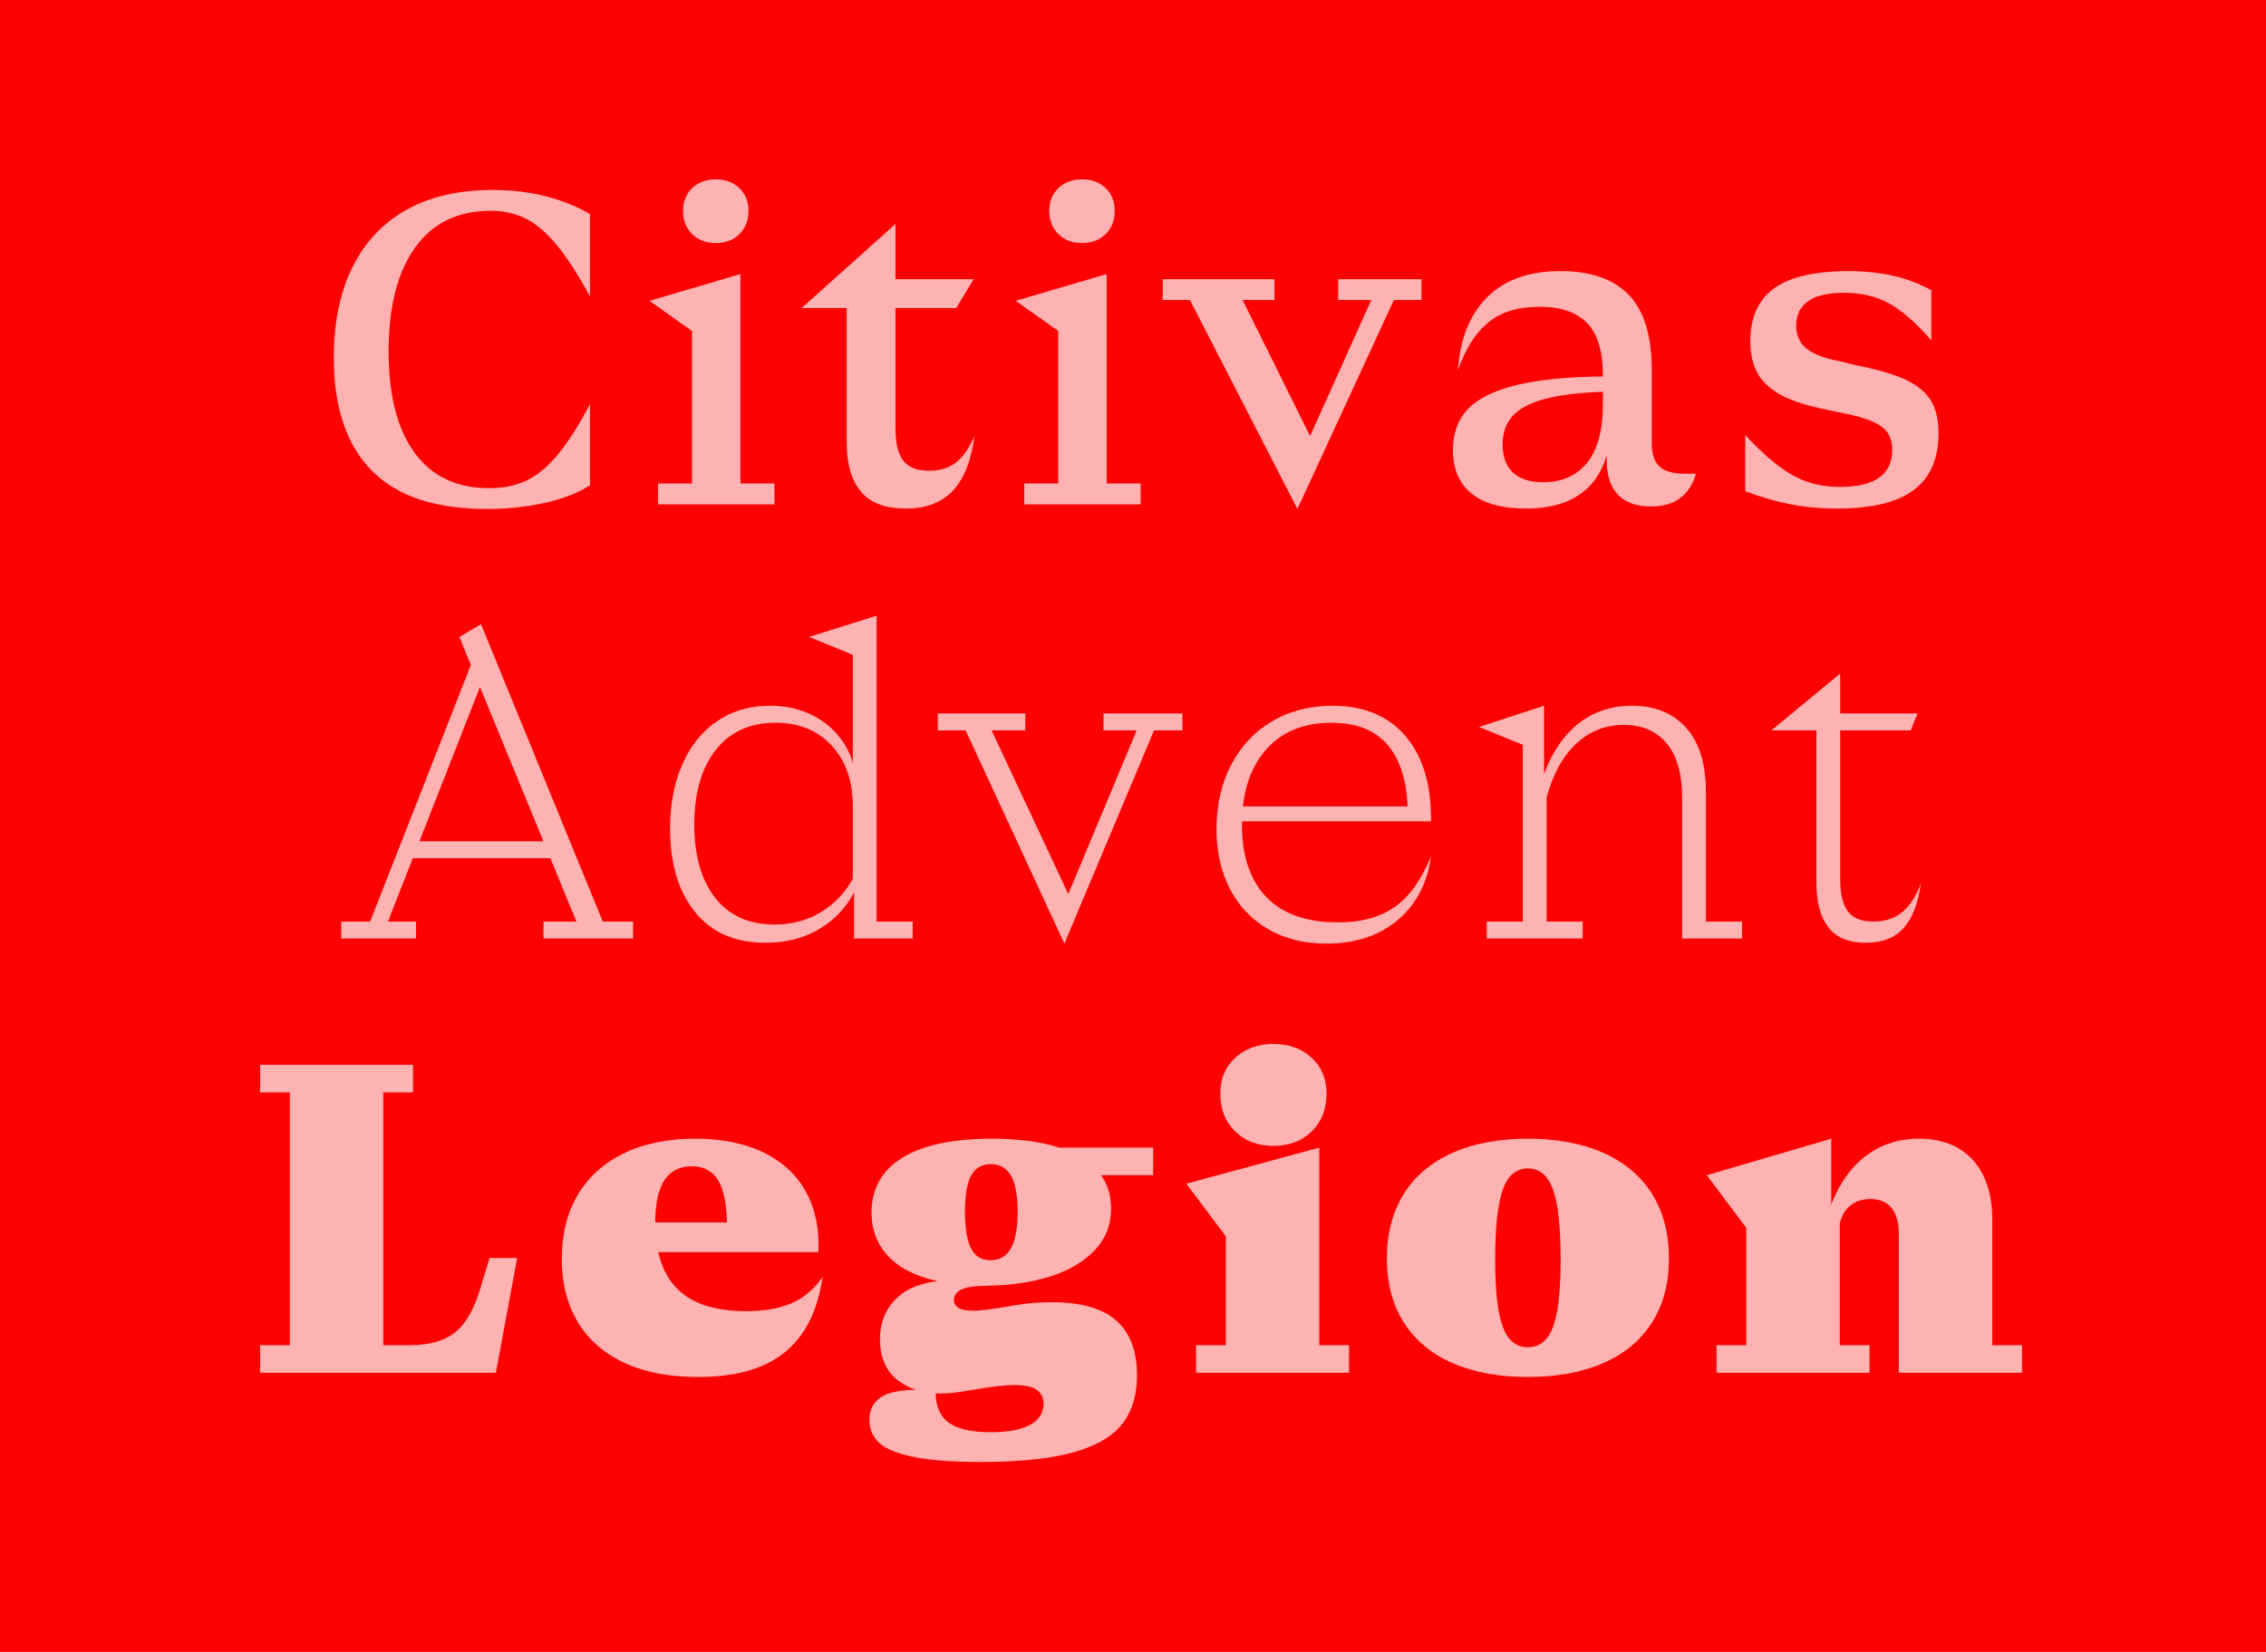
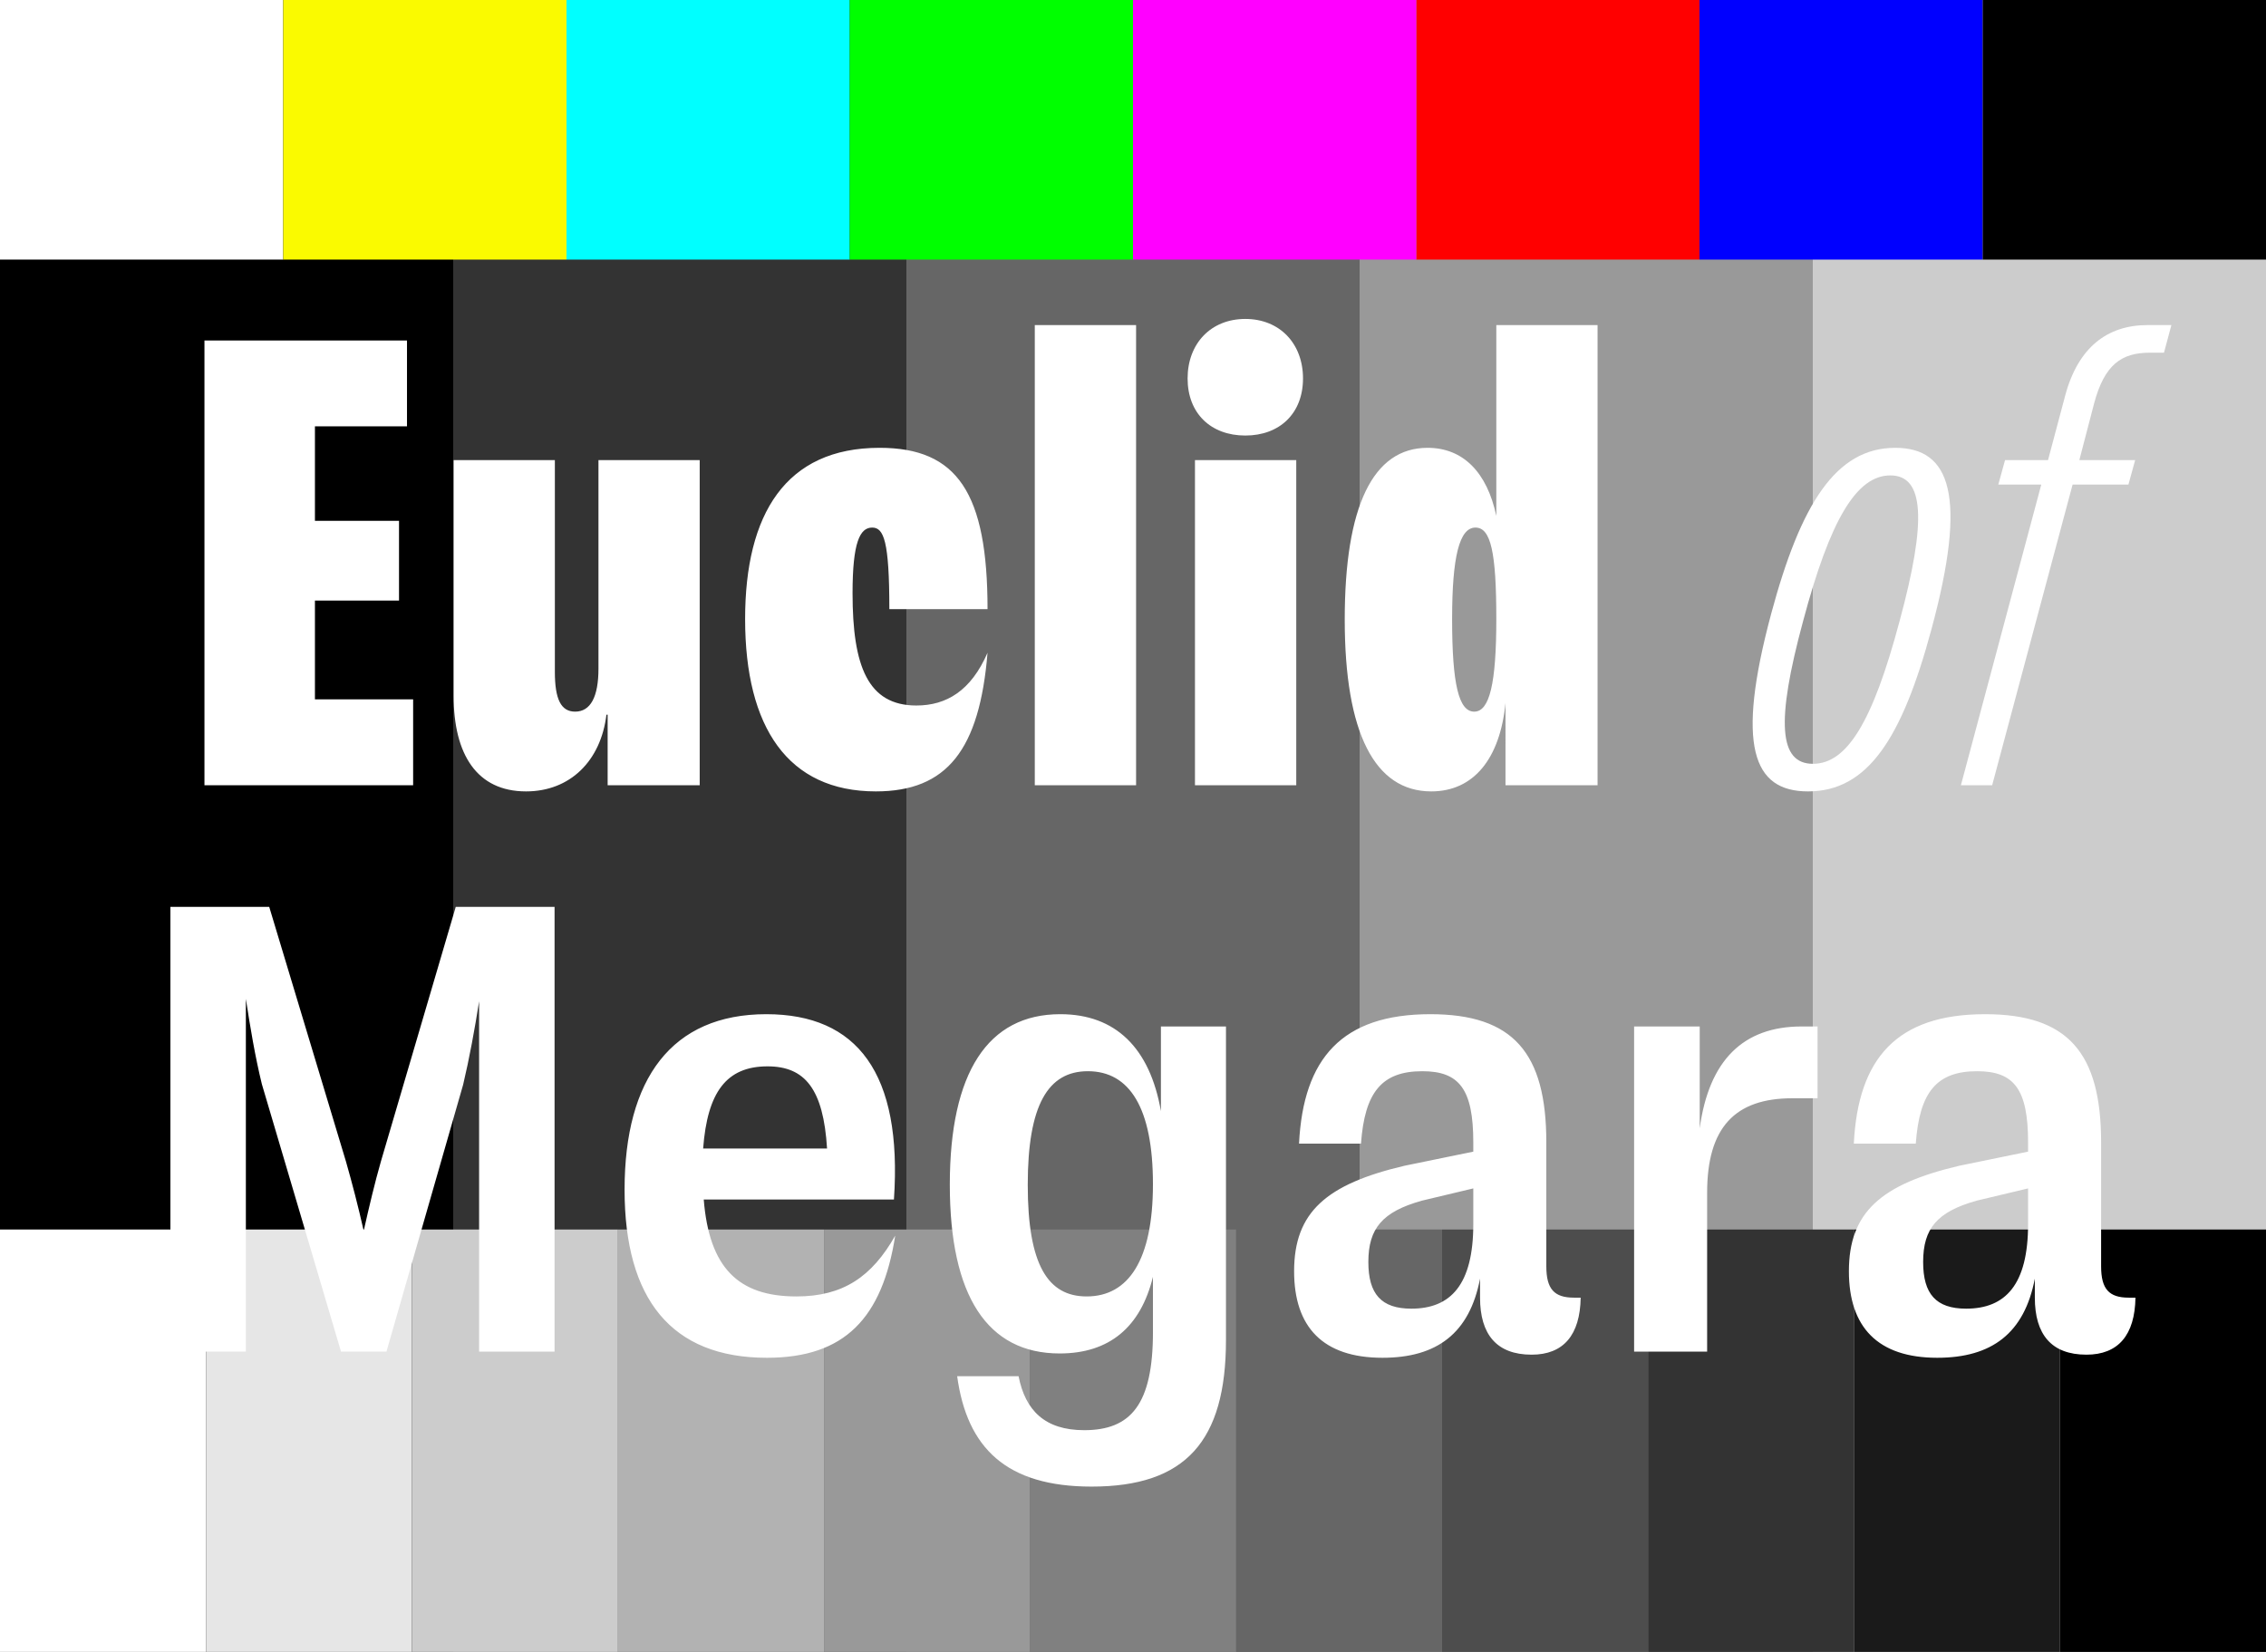
<svg xmlns="http://www.w3.org/2000/svg" version="1.1" id="svg1" width="640" height="466.667" viewBox="0 0 640 466.667">
  <defs id="defs1" />
  <g id="g1">
-     <path id="path1" d="M 0,3500 V 0 H 4800 V 3500 H 0" style="fill:#ff0000;fill-opacity:1;fill-rule:nonzero;stroke:none" transform="matrix(0.1333333,0,0,-0.1333333,0,466.6667)" />
-     <path id="path2" d="m 811.969,591.5 v 594 h 63 v 58.5 h -180 36 -180 v -58.5 h 63 V 1010.9 824.602 650 h -63 v -58.5 h 180 z m 283.501,243 h -58.5 l -20.7,-68.398 c -13.2,-42.61 -31.051,-72.606 -53.551,-90 C 940.219,658.691 908.859,650 868.672,650 h -97.203 v -58.5 h 279.001 z m 647.1,-39.602 c -17.41,-25.804 -39.15,-44.406 -65.25,-55.796 -26.1,-11.407 -58.05,-17.102 -95.85,-17.102 -66.6,0 -115.51,15.75 -146.7,47.25 -31.2,31.5 -46.8,78.145 -46.8,139.949 0,40.192 6.44,70.199 19.35,90 12.89,19.801 32.25,29.701 58.05,29.701 25.79,0 44.69,-10.35 56.7,-31.048 12,-20.704 18,-54.454 18,-101.25 l 81,13.5 h -306.9 v -63 h 419.4 c 2.39,47.992 -6.16,90.14 -25.65,126.449 -19.5,36.289 -49.36,64.349 -89.55,84.149 -40.2,19.8 -88.8,29.7 -145.8,29.7 -58.2,0 -108.61,-10.35 -151.2,-31.05 -42.61,-20.7 -75.15,-50.1 -97.65,-88.202 -22.5,-38.109 -33.75,-83.25 -33.75,-135.449 0,-51.004 11.1,-95.258 33.3,-132.75 22.19,-37.504 54.9,-66.457 98.1,-86.847 43.2,-20.407 95.7,-30.602 157.5,-30.602 79.79,0 141.15,17.551 184.05,52.648 42.89,35.102 69.44,88.344 79.65,159.75 z m 103.49,136.801 c 0,-33.004 9.29,-61.199 27.9,-84.597 18.59,-23.403 45.74,-41.106 81.45,-53.102 35.69,-12.008 78.75,-18 129.15,-18 51.59,0 97.65,6.301 138.15,18.898 40.5,12.602 72.45,31.192 95.85,55.801 23.4,24.598 35.1,54.297 35.1,89.102 0,31.191 -9.61,57.738 -28.8,79.649 -19.21,21.89 -47.7,38.7 -85.5,50.4 -37.8,11.7 -84.01,17.55 -138.6,17.55 -55.21,0 -101.7,-6.01 -139.5,-18 -37.8,-12.01 -66.46,-29.7 -85.95,-53.1 -19.51,-23.402 -29.25,-51.609 -29.25,-84.601 z m 309.6,0.903 c 0,-34.204 -4.66,-59.852 -13.95,-76.954 C 2132.4,838.551 2117.86,830 2098.06,830 c -12.6,0 -22.81,3.602 -30.6,10.801 -7.81,7.199 -13.66,18.449 -17.55,33.75 -3.91,15.301 -5.85,34.648 -5.85,58.051 0,34.789 4.34,60.296 13.05,76.498 8.69,16.2 22.64,24.3 41.85,24.3 19.19,0 33.44,-8.26 42.75,-24.75 9.29,-16.509 13.95,-41.849 13.95,-76.048 z M 2097.16,776 l -72.9,11.699 c -54.61,0 -94.95,-11.558 -121.05,-34.648 -26.1,-23.106 -39.15,-53.254 -39.15,-90.449 0,-37.801 12.15,-66.461 36.45,-85.954 24.3,-19.488 55.04,-29.25 92.25,-29.25 16.2,0 41.09,3.012 74.7,9 34.79,6.008 61.2,9 79.2,9 24.59,0 41.4,-3.597 50.4,-10.796 9,-7.204 13.5,-16.793 13.5,-28.801 0,-19.196 -9.45,-34.047 -28.35,-44.551 -18.9,-10.492 -46.66,-15.75 -83.25,-15.75 -40.81,0 -70.51,6.75 -89.1,20.25 -18.61,13.5 -27.9,34.961 -27.9,64.352 0,1.207 0,2.109 0,2.699 0,0.605 0,1.504 0,2.699 h -36 c -37.8,0 -64.66,-5.398 -80.55,-16.199 -15.91,-10.801 -23.85,-26.692 -23.85,-47.699 0,-18.594 6.44,-34.344 19.35,-47.25 12.89,-12.899 36.59,-23.094 71.1,-30.602 34.49,-7.496 83.25,-11.25 146.25,-11.25 82.8,0 148.34,6.906 196.65,20.699 48.29,13.809 82.64,34.059 103.05,60.75 20.39,26.707 30.6,60.75 30.6,102.153 0,50.988 -14.56,89.546 -43.65,115.648 -29.11,26.102 -74.56,39.148 -136.35,39.148 -18,0 -35.26,-0.898 -51.75,-2.699 -16.51,-1.801 -34.06,-4.5 -52.65,-8.097 -30.01,-4.813 -50.4,-7.204 -61.2,-7.204 -15.01,0 -25.81,1.942 -32.4,5.852 -6.61,3.895 -9.9,9.746 -9.9,17.551 0,9.59 5.69,16.945 17.1,22.051 11.39,5.089 31.19,7.648 59.4,7.648 z m 135.9,234 h 209.7 v 58.5 h -209.7 z m 444.59,-418.5 h 180 V 650 h -63 V 824.602 1068.5 l -281.7,-76.5 83.7,-111.602 v -90 34.204 V 650 h -63 v -58.5 h 180 z m 19.8,480.6 c 32.99,0 59.99,10.2 81,30.6 21,20.39 31.5,47.1 31.5,80.1 0,31.19 -10.5,56.54 -31.5,76.05 -21.01,19.49 -48.01,29.25 -81,29.25 -33,0 -60,-9.76 -81,-29.25 -21.01,-19.51 -31.5,-44.86 -31.5,-76.05 0,-33 10.49,-59.71 31.5,-80.1 21,-20.4 48,-30.6 81,-30.6 z m 240.3,-238.498 c 0,-52.204 11.84,-97.204 35.55,-135 23.7,-37.801 58.05,-66.602 103.05,-86.403 45,-19.801 98.4,-29.699 160.2,-29.699 61.79,0 115.2,9.898 160.2,29.699 45,19.801 79.34,48.602 103.05,86.403 23.7,37.796 35.55,82.796 35.55,135 0,52.789 -11.85,98.238 -35.55,136.347 -23.71,38.101 -58.05,67.191 -103.05,87.301 -45,20.09 -98.41,30.15 -160.2,30.15 -61.8,0 -115.2,-10.06 -160.2,-30.15 -45,-20.11 -79.35,-49.2 -103.05,-87.301 -23.71,-38.109 -35.55,-83.558 -35.55,-136.347 z M 3236.55,645.5 c -24.61,0 -42.3,14.246 -53.1,42.75 -10.8,28.492 -16.2,76.051 -16.2,142.648 0,69.598 5.4,119.25 16.2,148.954 10.8,29.698 28.49,44.548 53.1,44.548 24.59,0 42.3,-14.85 53.1,-44.548 10.8,-29.704 16.2,-79.356 16.2,-148.954 0,-66.597 -5.4,-114.156 -16.2,-142.648 -10.8,-28.504 -28.51,-42.75 -53.1,-42.75 z M 3897.14,929 h -18 v 158.4 l -263.7,-77.4 83.7,-111.602 v -90 16.204 V 650 h -63 v -58.5 h 180 -36 180 V 650 h -63 v 174.602 z m -22.5,6.301 v -27 h 22.5 c 4.19,16.789 12,29.543 23.4,38.25 11.39,8.691 25.2,13.051 41.41,13.051 19.79,0 34.78,-6.301 45,-18.903 10.19,-12.597 15.29,-31.203 15.29,-55.801 V 591.5 h 81 180 V 650 h -63 V 824.602 915.5 c 0,54 -13.65,96.14 -40.95,126.45 -27.31,30.29 -65.56,45.45 -114.75,45.45 -44.41,0 -83.11,-13.2 -116.1,-39.6 -33,-26.41 -57.6,-63.902 -73.8,-112.499 v 0" style="fill:#ffb2b2;fill-opacity:1;fill-rule:nonzero;stroke:none" transform="matrix(0.1333333,0,0,-0.1333333,0,466.6667)" />
-     <path id="path3" d="M 722.852,1511.5 H 881.25 v 36 h -88.199 l 18.898,-25.2 225.901,576 -35.1,6.3 -228.602,-582.3 18.903,25.2 h -70.199 z m 138.597,170.1 h 325.801 v 36 H 861.449 Z m 289.801,-170.1 h 189.9 v 36 h -79.2 l 25.2,-25.2 -268.2,655.2 -45.899,-27 258.299,-628.2 8.1,25.2 h -88.2 z m 470.7,-9 c 45.59,0 85.64,11.09 120.15,33.3 34.49,22.19 59.85,53.1 76.05,92.7 l -9.9,12.6 c -17.41,-31.81 -40.5,-56.4 -69.3,-73.8 -28.8,-17.41 -61.51,-26.1 -98.1,-26.1 -54.61,0 -96.61,18.9 -126,56.7 -29.41,37.8 -44.1,89.4 -44.1,154.8 0,67.19 15.14,120 45.45,158.4 30.29,38.39 72.45,57.6 126.45,57.6 49.79,0 89.55,-16.2 119.25,-48.6 29.7,-32.4 44.55,-75.01 44.55,-127.8 l 6.3,54.9 c -1.8,30 -10.8,57 -27,81 -16.2,23.99 -37.66,42.75 -64.35,56.25 -26.71,13.5 -56.86,20.25 -90.45,20.25 -42.61,0 -79.81,-10.8 -111.6,-32.4 -31.81,-21.6 -56.41,-52.06 -73.8,-91.35 -17.41,-39.31 -26.1,-84.75 -26.1,-136.35 0,-74.4 17.55,-133.35 52.65,-176.85 35.1,-43.51 85.05,-65.25 149.85,-65.25 z m 187.2,9 h 124.2 v 36 h -76.5 v 156.6 491.4 l -143.1,-45 92.7,-37.8 v -80.1 -400.5 h 2.7 z m 177.31,477 v -36 h 83.7 l -35.11,22.5 219.61,-474.3 15.3,90 -180,384.3 -6.3,-22.5 h 88.2 v 36 z m 351,0 v -36 h 88.2 l -10.8,17.1 -163.81,-392.4 3.61,-76.5 197.1,468.9 -30.6,-17.1 h 83.7 v 36 z m 693.9,-302.4 c -20.41,-50.4 -46.22,-86.4 -77.4,-108 -31.21,-21.6 -71.1,-32.4 -119.71,-32.4 -66.59,0 -117.15,17.85 -151.64,53.55 -34.51,35.69 -51.75,86.85 -51.75,153.45 0,67.19 16.78,120 50.39,158.4 33.6,38.39 79.8,57.6 138.61,57.6 54.59,0 95.24,-16.65 121.94,-49.95 26.7,-33.3 40.06,-80.86 40.06,-142.65 l 20.69,15.3 h -386.09 v -31.5 h 414.9 c 0.59,50.99 -7.2,94.8 -23.4,131.4 -16.21,36.59 -39.91,64.65 -71.1,84.15 -31.21,19.49 -69.31,29.25 -114.31,29.25 -48,0 -90.6,-10.95 -127.8,-32.85 -37.2,-21.91 -66.14,-52.65 -86.84,-92.25 -20.7,-39.6 -31.05,-84.91 -31.05,-135.9 0,-48.6 9.59,-91.21 28.8,-127.8 19.19,-36.6 46.34,-64.95 81.45,-85.05 35.1,-20.1 76.05,-30.15 122.85,-30.15 60.59,0 110.7,16.5 150.3,49.5 39.6,32.99 63.29,78.3 71.1,135.9 z m 244.79,144 h -5.4 v 174.6 l -137.7,-45 92.7,-37.8 v -76.5 -141.3 -156.6 h -76.5 v -36 h 108.9 -14.4 108.9 v 36 h -76.5 v 156.6 z m -14.4,2.7 v -22.5 h 14.4 c 13.19,49.19 34.05,87.15 62.55,113.85 28.5,26.69 62.25,40.05 101.25,40.05 38.39,0 68.54,-13.05 90.45,-39.15 21.9,-26.1 32.85,-64.96 32.85,-116.55 v -297 h 18 108.9 v 36 h -76.5 v 156.6 117.9 c 0,59.4 -13.95,104.7 -41.85,135.9 -27.9,31.19 -66.15,46.8 -114.75,46.8 -47.4,0 -87.75,-14.71 -121.05,-44.1 -33.3,-29.4 -58.05,-72 -74.25,-127.8 z m 490.5,119.7 h 95.4 v -324 c 0,-40.2 8.4,-71.25 25.2,-93.15 16.79,-21.91 43.2,-32.85 79.2,-32.85 35.4,0 62.4,10.64 81,31.95 18.59,21.29 30.6,52.94 36,94.95 -9.6,-27 -22.5,-47.4 -38.7,-61.2 -16.2,-13.81 -36.9,-20.7 -62.1,-20.7 -25.2,0 -43.2,7.2 -54,21.6 -10.8,14.4 -16.2,37.2 -16.2,68.4 v 332.1 l -18,-17.1 h 167.4 l 14.4,36 h -163.8 v 84.6 l -145.8,-120.6" style="fill:#ffb2b2;fill-opacity:1;fill-rule:nonzero;stroke:none" transform="matrix(0.1333333,0,0,-0.1333333,0,466.6667)" />
-     <path id="path4" d="m 1249.82,2472 v 171.9 c -24.61,-46.8 -48.01,-83.25 -70.2,-109.35 -22.2,-26.1 -44.55,-44.1 -67.05,-54 -22.5,-9.9 -47.85,-14.85 -76.05,-14.85 -69,0 -121.805,25.05 -158.399,75.15 -36.601,50.09 -54.898,121.64 -54.898,214.65 0,94.19 18.59,167.4 55.8,219.6 37.196,52.2 90.59,78.3 160.197,78.3 26.4,0 50.4,-5.1 72,-15.3 21.6,-10.21 43.5,-28.35 65.7,-54.45 22.19,-26.1 46.49,-63.45 72.9,-112.05 v 174.6 c -25.8,15.6 -56.25,28.04 -91.35,37.35 -35.1,9.29 -73.66,13.95 -115.65,13.95 -71.406,0 -132.156,-14.11 -182.246,-42.3 -50.105,-28.21 -88.203,-68.85 -114.301,-121.95 -26.101,-53.1 -39.152,-116.86 -39.152,-191.25 0,-105 26.692,-184.66 80.102,-238.95 53.394,-54.31 134.691,-81.45 243.897,-81.45 45,0 86.85,4.5 125.55,13.5 38.7,9 69.75,21.29 93.15,36.9 z m 255.59,-40.5 h 135 v 44.1 h -72 v 162.9 280.8 l -192.59,-56.7 90,-63.9 v -83.7 -76.5 -162.9 h -72 v -44.1 h 134.09 z m 10.8,553.5 c 20.4,0 37.04,6.3 49.95,18.9 12.9,12.6 19.36,29.1 19.36,49.5 0,19.8 -6.46,35.85 -19.36,48.15 -12.91,12.29 -29.55,18.45 -49.95,18.45 -20.4,0 -37.05,-6.16 -49.94,-18.45 -12.91,-12.3 -19.36,-28.35 -19.36,-48.15 0,-20.4 6.45,-36.9 19.36,-49.5 12.89,-12.6 29.54,-18.9 49.94,-18.9 z m 181.8,-137.7 h 95.4 v -283.5 c 0,-46.21 10.04,-81.31 30.15,-105.3 20.1,-24 51.75,-36 94.95,-36 43.2,0 76.64,12.74 100.35,38.25 23.7,25.5 38.84,64.35 45.45,116.55 -10.21,-25.2 -22.95,-43.96 -38.25,-56.25 -15.3,-12.3 -34.65,-18.45 -58.05,-18.45 -25.2,0 -43.35,7.04 -54.45,21.15 -11.11,14.09 -16.65,37.04 -16.65,68.85 v 278.1 l -23.4,-23.4 h 152.1 l 36.9,61.2 h -165.6 v 117 z m 583.19,-415.8 h 135 v 44.1 h -72 v 162.9 280.8 l -192.6,-56.7 90,-63.9 v -83.7 -76.5 -162.9 h -72 v -44.1 h 134.1 z M 2292,2985 c 20.39,0 37.04,6.3 49.95,18.9 12.9,12.6 19.35,29.1 19.35,49.5 0,19.8 -6.45,35.85 -19.35,48.15 -12.91,12.29 -29.56,18.45 -49.95,18.45 -20.4,0 -37.05,-6.16 -49.95,-18.45 -12.91,-12.3 -19.35,-28.35 -19.35,-48.15 0,-20.4 6.44,-36.9 19.35,-49.5 12.9,-12.6 29.55,-18.9 49.95,-18.9 z m 171,-76.5 v -44.1 h 83.7 l -40.5,27.9 242.1,-470.7 40.5,126.9 -170.1,342.9 -7.2,-27 h 88.2 v 44.1 z m 371.7,0 v -44.1 h 87.3 l -6.3,24.3 -173.7,-386.1 6.3,-81 216,468 -30.6,-25.2 h 77.4 v 44.1 z m 581.4,-273.6 -20.7,9.9 c 0,-56.41 -11.25,-98.25 -33.75,-125.55 -22.5,-27.31 -53.25,-40.95 -92.25,-40.95 -28.21,0 -49.65,6.75 -64.35,20.25 -14.71,13.5 -22.05,33.44 -22.05,59.85 0,24.6 7.05,44.69 21.15,60.3 14.09,15.6 36.75,27.59 67.95,36 31.19,8.39 73.49,13.5 126.9,15.3 v 32.4 c -78,-0.6 -140.55,-6.75 -187.65,-18.45 -47.11,-11.7 -81.15,-28.66 -102.15,-50.85 -21.01,-22.21 -31.5,-51.01 -31.5,-86.4 0,-40.2 13.05,-70.96 39.15,-92.25 26.1,-21.31 64.65,-31.95 115.65,-31.95 61.2,0 107.1,16.95 137.7,50.85 30.6,33.89 45.9,87.75 45.9,161.55 z m 176.4,-138.6 H 3570 c -25.8,0 -44.1,5.09 -54.9,15.3 -10.8,10.2 -16.2,26.4 -16.2,48.6 v 156.6 c 0,71.4 -16.06,124.04 -48.15,157.95 -32.1,33.89 -80.55,50.85 -145.35,50.85 -66.6,0 -118.35,-18.45 -155.25,-55.35 -36.9,-36.9 -57.46,-88.36 -61.65,-154.35 15.6,45 36.9,78.6 63.9,100.8 27,22.19 63.3,33.3 108.9,33.3 45,0 78.6,-11.56 100.8,-34.65 22.19,-23.1 33.3,-60.16 33.3,-111.15 v -101.7 h 8.1 v -79.2 c 0,-30.6 7.79,-54.31 23.4,-71.1 15.6,-16.81 39,-25.2 70.2,-25.2 26.4,0 47.39,6.14 63,18.45 15.6,12.29 26.4,29.25 32.4,50.85 z m 104.38,81.9 v -118.8 c 29.39,-11.4 59.99,-20.4 91.8,-27 31.8,-6.6 66.29,-9.9 103.5,-9.9 72.59,0 126.45,13.05 161.55,39.15 35.1,26.1 52.65,66.44 52.65,121.05 0,28.19 -5.55,51.3 -16.65,69.3 -11.11,18 -29.56,32.85 -55.35,44.55 -25.8,11.7 -62.41,22.05 -109.8,31.05 l -23.4,6.3 c -34.2,5.99 -58.81,14.99 -73.8,27 -15,11.99 -22.5,28.19 -22.5,48.6 0,46.8 34.2,70.2 102.6,70.2 34.79,0 65.84,-7.36 93.15,-22.05 27.3,-14.71 57.45,-40.95 90.45,-78.75 v 106.2 c -48.01,27 -106.51,40.5 -175.5,40.5 -71.41,0 -123.9,-12.15 -157.5,-36.45 -33.61,-24.3 -50.4,-61.65 -50.4,-112.05 0,-27 5.09,-49.65 15.3,-67.95 10.2,-18.31 27,-33.75 50.4,-46.35 23.4,-12.6 55.2,-22.81 95.4,-30.6 l 24.3,-5.4 c 30.6,-5.4 54.3,-11.7 71.1,-18.9 16.79,-7.2 28.35,-15.61 34.65,-25.2 6.3,-9.61 9.45,-21.6 9.45,-36 0,-25.81 -9.15,-45.31 -27.45,-58.5 -18.31,-13.2 -46.05,-19.8 -83.25,-19.8 -23.4,0 -45.15,3.15 -65.25,9.45 -20.11,6.3 -40.95,17.4 -62.55,33.3 -21.6,15.89 -45.9,38.25 -72.9,67.05 v 0" style="fill:#ffb2b2;fill-opacity:1;fill-rule:nonzero;stroke:none" transform="matrix(0.1333333,0,0,-0.1333333,0,466.6667)" />
+     <path id="path1" d="M 0,3500 V 0 H 960 V 3500 H 0" style="fill:#000000;fill-opacity:1;fill-rule:nonzero;stroke:none" transform="matrix(0.1333333,0,0,-0.1333333,0,466.6667)" />
+     <path id="path2" d="M 960,3500 V 0 h 960 V 3500 H 960" style="fill:#333333;fill-opacity:1;fill-rule:nonzero;stroke:none" transform="matrix(0.1333333,0,0,-0.1333333,0,466.6667)" />
+     <path id="path3" d="M 1920,3500 V 0 h 960 v 3500 h -960" style="fill:#666666;fill-opacity:1;fill-rule:nonzero;stroke:none" transform="matrix(0.1333333,0,0,-0.1333333,0,466.6667)" />
+     <path id="path4" d="M 2880,3500 V 0 h 960 v 3500 h -960" style="fill:#999999;fill-opacity:1;fill-rule:nonzero;stroke:none" transform="matrix(0.1333333,0,0,-0.1333333,0,466.6667)" />
+     <path id="path5" d="M 3840,3500 V 0 h 960 v 3500 h -960" style="fill:#cccccc;fill-opacity:1;fill-rule:nonzero;stroke:none" transform="matrix(0.1333333,0,0,-0.1333333,0,466.6667)" />
+     <path id="path6" d="m 0,3500 v -550 h 600 v 550 H 0" style="fill:#ffffff;fill-opacity:1;fill-rule:nonzero;stroke:none" transform="matrix(0.1333333,0,0,-0.1333333,0,466.6667)" />
+     <path id="path7" d="m 600,3500 v -550 h 600 v 550 H 600" style="fill:#fafa00;fill-opacity:1;fill-rule:nonzero;stroke:none" transform="matrix(0.1333333,0,0,-0.1333333,0,466.6667)" />
+     <path id="path8" d="m 1200,3500 v -550 h 600 v 550 h -600" style="fill:#00ffff;fill-opacity:1;fill-rule:nonzero;stroke:none" transform="matrix(0.1333333,0,0,-0.1333333,0,466.6667)" />
+     <path id="path9" d="m 3000,3500 v -550 h 600 v 550 h -600" style="fill:#ff0000;fill-opacity:1;fill-rule:nonzero;stroke:none" transform="matrix(0.1333333,0,0,-0.1333333,0,466.6667)" />
+     <path id="path10" d="m 1800,3500 v -550 h 600 v 550 h -600" style="fill:#00ff00;fill-opacity:1;fill-rule:nonzero;stroke:none" transform="matrix(0.1333333,0,0,-0.1333333,0,466.6667)" />
+     <path id="path11" d="m 3600,3500 v -550 h 600 v 550 h -600" style="fill:#0000ff;fill-opacity:1;fill-rule:nonzero;stroke:none" transform="matrix(0.1333333,0,0,-0.1333333,0,466.6667)" />
+     <path id="path12" d="m 2400,3500 v -550 h 600 v 550 h -600" style="fill:#ff00ff;fill-opacity:1;fill-rule:nonzero;stroke:none" transform="matrix(0.1333333,0,0,-0.1333333,0,466.6667)" />
+     <path id="path13" d="m 4200,3500 v -550 h 600 v 550 h -600" style="fill:#000000;fill-opacity:1;fill-rule:nonzero;stroke:none" transform="matrix(0.1333333,0,0,-0.1333333,0,466.6667)" />
+     <path id="path14" d="M 0,895 V 0.02 H 436.363 V 895 H 0" style="fill:#ffffff;fill-opacity:1;fill-rule:nonzero;stroke:none" transform="matrix(0.1333333,0,0,-0.1333333,0,466.6667)" />
+     <path id="path15" d="M 1745.46,895 V 0.02 h 436.36 V 895 h -436.36" style="fill:#999999;fill-opacity:1;fill-rule:nonzero;stroke:none" transform="matrix(0.1333333,0,0,-0.1333333,0,466.6667)" />
+     <path id="path16" d="M 3490.91,895 V 0.02 h 436.36 V 895 h -436.36" style="fill:#333333;fill-opacity:1;fill-rule:nonzero;stroke:none" transform="matrix(0.1333333,0,0,-0.1333333,0,466.6667)" />
+     <path id="path17" d="M 872.727,894.98 V 0 H 1309.09 V 894.98 H 872.727" style="fill:#cccccc;fill-opacity:1;fill-rule:nonzero;stroke:none" transform="matrix(0.1333333,0,0,-0.1333333,0,466.6667)" />
+     <path id="path18" d="M 2618.18,894.98 V 0 h 436.37 v 894.98 h -436.37" style="fill:#666666;fill-opacity:1;fill-rule:nonzero;stroke:none" transform="matrix(0.1333333,0,0,-0.1333333,0,466.6667)" />
+     <path id="path19" d="M 4363.64,894.98 V 0 H 4800 v 894.98 h -436.36" style="fill:#000000;fill-opacity:1;fill-rule:nonzero;stroke:none" transform="matrix(0.1333333,0,0,-0.1333333,0,466.6667)" />
+     <path id="path20" d="M 436.363,895 V 0.02 H 872.727 V 895 H 436.363" style="fill:#e6e6e6;fill-opacity:1;fill-rule:nonzero;stroke:none" transform="matrix(0.1333333,0,0,-0.1333333,0,466.6667)" />
+     <path id="path21" d="M 2181.82,895 V 0.02 h 436.36 V 895 h -436.36" style="fill:#808080;fill-opacity:1;fill-rule:nonzero;stroke:none" transform="matrix(0.1333333,0,0,-0.1333333,0,466.6667)" />
+     <path id="path22" d="M 3927.27,895 V 0.02 h 436.37 V 895 h -436.37" style="fill:#1a1a1a;fill-opacity:1;fill-rule:nonzero;stroke:none" transform="matrix(0.1333333,0,0,-0.1333333,0,466.6667)" />
+     <path id="path23" d="M 1309.09,894.98 V 0 h 436.37 v 894.98 h -436.37" style="fill:#b2b2b2;fill-opacity:1;fill-rule:nonzero;stroke:none" transform="matrix(0.1333333,0,0,-0.1333333,0,466.6667)" />
+     <path id="path24" d="M 3054.55,894.98 V 0 h 436.36 v 894.98 h -436.36" style="fill:#4d4d4d;fill-opacity:1;fill-rule:nonzero;stroke:none" transform="matrix(0.1333333,0,0,-0.1333333,0,466.6667)" />
+     <g id="g24" aria-label="Euclid of &#10;Megara" transform="matrix(1.333333,0,0,1.333333,47.52547,221.836)">
+       <path id="path25" d="M 7.665,-4.6875e-5 H 51.869 V -18.199 H 31.068 v -20.93 h 17.812 v -16.898 h -17.812 v -20.016 h 19.5 V -94.242 H 7.665 Z M 91.126,-68.895 v 44.191 c 0,5.988 -1.688,9.105 -4.934,9.105 -3,0 -4.301,-2.602 -4.301,-8.449 V -68.895 H 60.447 v 49.91 c 0,12.48 4.945,20.285 15.34,20.285 9.363,0 15.855,-6.504 17.027,-16.254 H 93.072 V -4.6875e-5 h 19.5 V -68.895 Z m 82.418,40.816 c -3.504,8.062 -8.707,11.18 -15.082,11.18 -10.266,0 -13.512,-8.32 -13.512,-23.789 0,-10.793 1.559,-13.91 4.16,-13.91 2.461,0 3.633,2.859 3.633,17.285 h 20.801 c 0,-24.562 -6.363,-34.184 -22.875,-34.184 -19.887,0 -28.477,14.039 -28.477,36.27 0,23.004 9.105,36.527 27.691,36.527 15.082,0 21.973,-8.836 23.66,-29.379 z M 205.009,-4.6875e-5 V -97.5 H 183.552 V -4.6875e-5 Z m 12.472,0 h 21.457 V -68.895 H 217.481 Z M 228.145,-74.098 c 7.277,0 12.223,-4.676 12.223,-12.094 0,-7.406 -4.945,-12.609 -12.223,-12.609 -7.277,0 -12.223,5.203 -12.223,12.609 0,7.418 4.945,12.094 12.223,12.094 z M 283.261,-4.6875e-5 h 19.5 V -97.5 h -21.445 v 40.43 c -1.957,-9.223 -7.02,-14.426 -14.566,-14.426 -11.566,0 -17.543,12.352 -17.543,36.398 0,24.047 6.363,36.398 18.328,36.398 8.965,0 14.555,-6.891 15.727,-18.715 z M 271.953,-35.227 c 0,-13.266 1.559,-19.371 4.945,-19.371 3.246,0 4.418,5.203 4.418,19.371 0,13.652 -1.43,19.629 -4.676,19.629 -3.258,0 -4.688,-5.719 -4.688,-19.629 z m 0,0" style="fill:#ffffff;fill-opacity:1;fill-rule:nonzero;stroke:none" />
+       <path id="path26" d="m 347.348,1.301 c 12.621,0 19.898,-11.18 26.133,-34.324 7.676,-28.336 4.031,-38.473 -7.664,-38.473 -12.609,0 -20.027,11.953 -26.262,35.098 -7.535,28.078 -3.902,37.699 7.793,37.699 z m 1.043,-5.848 c -7.148,0 -7.922,-8.707 -2.074,-30.293 5.719,-21.445 11.309,-30.809 18.457,-30.809 7.148,0 7.805,9.363 1.945,30.938 -5.719,21.457 -11.18,30.164 -18.328,30.164 z m 31.336,4.547 h 6.621 L 403.387,-63.703 h 11.824 l 1.43,-5.191 h -11.824 l 3.117,-11.965 c 2.203,-8.32 5.848,-10.793 11.824,-10.793 h 2.988 l 1.57,-5.848 h -5.074 c -8.449,0 -14.695,4.688 -17.426,14.953 l -3.633,13.652 h -9.105 l -1.43,5.191 h 9.105 z m 0,0" style="fill:#ffffff;fill-opacity:1;fill-rule:nonzero;stroke:none" />
+       <path id="path27" d="M 0.453,120 H 16.437 V 45.258 c 0.914,5.977 1.957,12.211 3.387,18.059 l 16.77,56.684 h 9.621 L 62.456,63.457 c 1.301,-5.461 2.473,-11.836 3.387,-17.684 V 120 H 81.828 V 25.758 H 60.898 L 45.042,79.699 C 43.742,84.246 42.57,89.191 41.398,94.394 40.226,89.191 38.937,84.246 37.636,79.699 L 21.382,25.758 H 0.453 Z M 96.658,85.676 c 0,23.145 9.879,35.625 30.152,35.625 16.512,0 24.445,-8.449 27.176,-25.875 -4.945,8.719 -11.051,12.879 -20.93,12.879 -12.352,0 -18.469,-6.117 -19.629,-20.543 h 40.289 c 1.828,-26.777 -7.793,-39.258 -27.035,-39.258 -20.016,0 -30.023,13.652 -30.023,37.172 z m 16.641,-8.707 c 0.902,-11.953 4.934,-17.414 13.641,-17.414 7.934,0 11.836,4.805 12.609,17.414 z m 66.817,48.234 h -13.008 c 2.086,15.211 10.406,23.391 28.477,23.391 19.887,0 28.465,-9.609 28.465,-31.066 V 51.105 h -13.781 v 17.941 c -2.332,-13.395 -9.621,-20.543 -21.316,-20.543 -15.34,0 -23.402,12.352 -23.402,36.141 0,23.531 7.934,35.742 23.273,35.742 10.535,0 17.156,-5.59 19.758,-16.242 v 11.695 c 0,15.34 -4.676,20.801 -14.555,20.801 -8.32,0 -12.48,-4.16 -13.91,-11.438 z m 1.945,-40.559 c 0,-16.898 4.289,-24.059 12.738,-24.059 8.848,0 13.781,7.805 13.781,23.93 0,16.113 -5.203,23.789 -14.039,23.789 -8.191,0 -12.48,-6.633 -12.48,-23.66 z m 106.731,36 c 6.762,0 10.266,-4.16 10.395,-12.082 h -1.43 c -4.16,0 -5.848,-1.816 -5.848,-6.633 V 75.668 c 0,-18.973 -7.02,-27.164 -24.574,-27.164 -18.715,0 -26.906,9.363 -27.809,27.422 h 13.125 c 0.785,-10.91 4.418,-15.34 12.996,-15.34 7.805,0 10.793,3.773 10.793,15.082 v 1.957 l -14.555,2.988 c -16.641,3.902 -23.402,9.879 -23.402,22.359 0,11.824 6.105,18.328 18.715,18.328 11.566,0 18.457,-5.203 20.672,-16.77 v 4.031 c 0,7.793 3.516,12.082 10.922,12.082 z m -34.582,-19.629 c 0,-7.148 2.988,-10.652 11.309,-12.996 l 10.922,-2.602 v 7.547 c 0,12.867 -4.805,17.93 -13.125,17.93 -6.375,0 -9.105,-3.117 -9.105,-9.879 z m 71.763,18.984 V 86.332 c 0,-13.781 5.848,-20.016 18.07,-20.016 h 5.32 V 51.105 h -3.375 c -12.352,0 -19.629,7.148 -21.586,21.574 V 51.105 h -13.898 v 68.895 z m 80.338,0.645 c 6.762,0 10.266,-4.16 10.395,-12.082 h -1.43 c -4.16,0 -5.848,-1.816 -5.848,-6.633 V 75.668 c 0,-18.973 -7.02,-27.164 -24.574,-27.164 -18.715,0 -26.906,9.363 -27.809,27.422 h 13.125 c 0.785,-10.91 4.418,-15.34 12.996,-15.34 7.805,0 10.793,3.773 10.793,15.082 v 1.957 l -14.555,2.988 c -16.641,3.902 -23.402,9.879 -23.402,22.359 0,11.824 6.105,18.328 18.715,18.328 11.566,0 18.457,-5.203 20.672,-16.77 v 4.031 c 0,7.793 3.516,12.082 10.922,12.082 z m -34.582,-19.629 c 0,-7.148 2.988,-10.652 11.309,-12.996 l 10.922,-2.602 v 7.547 c 0,12.867 -4.805,17.93 -13.125,17.93 -6.375,0 -9.105,-3.117 -9.105,-9.879 z m 0,0" style="fill:#ffffff;fill-opacity:1;fill-rule:nonzero;stroke:none" />
+     </g>
  </g>
</svg>
